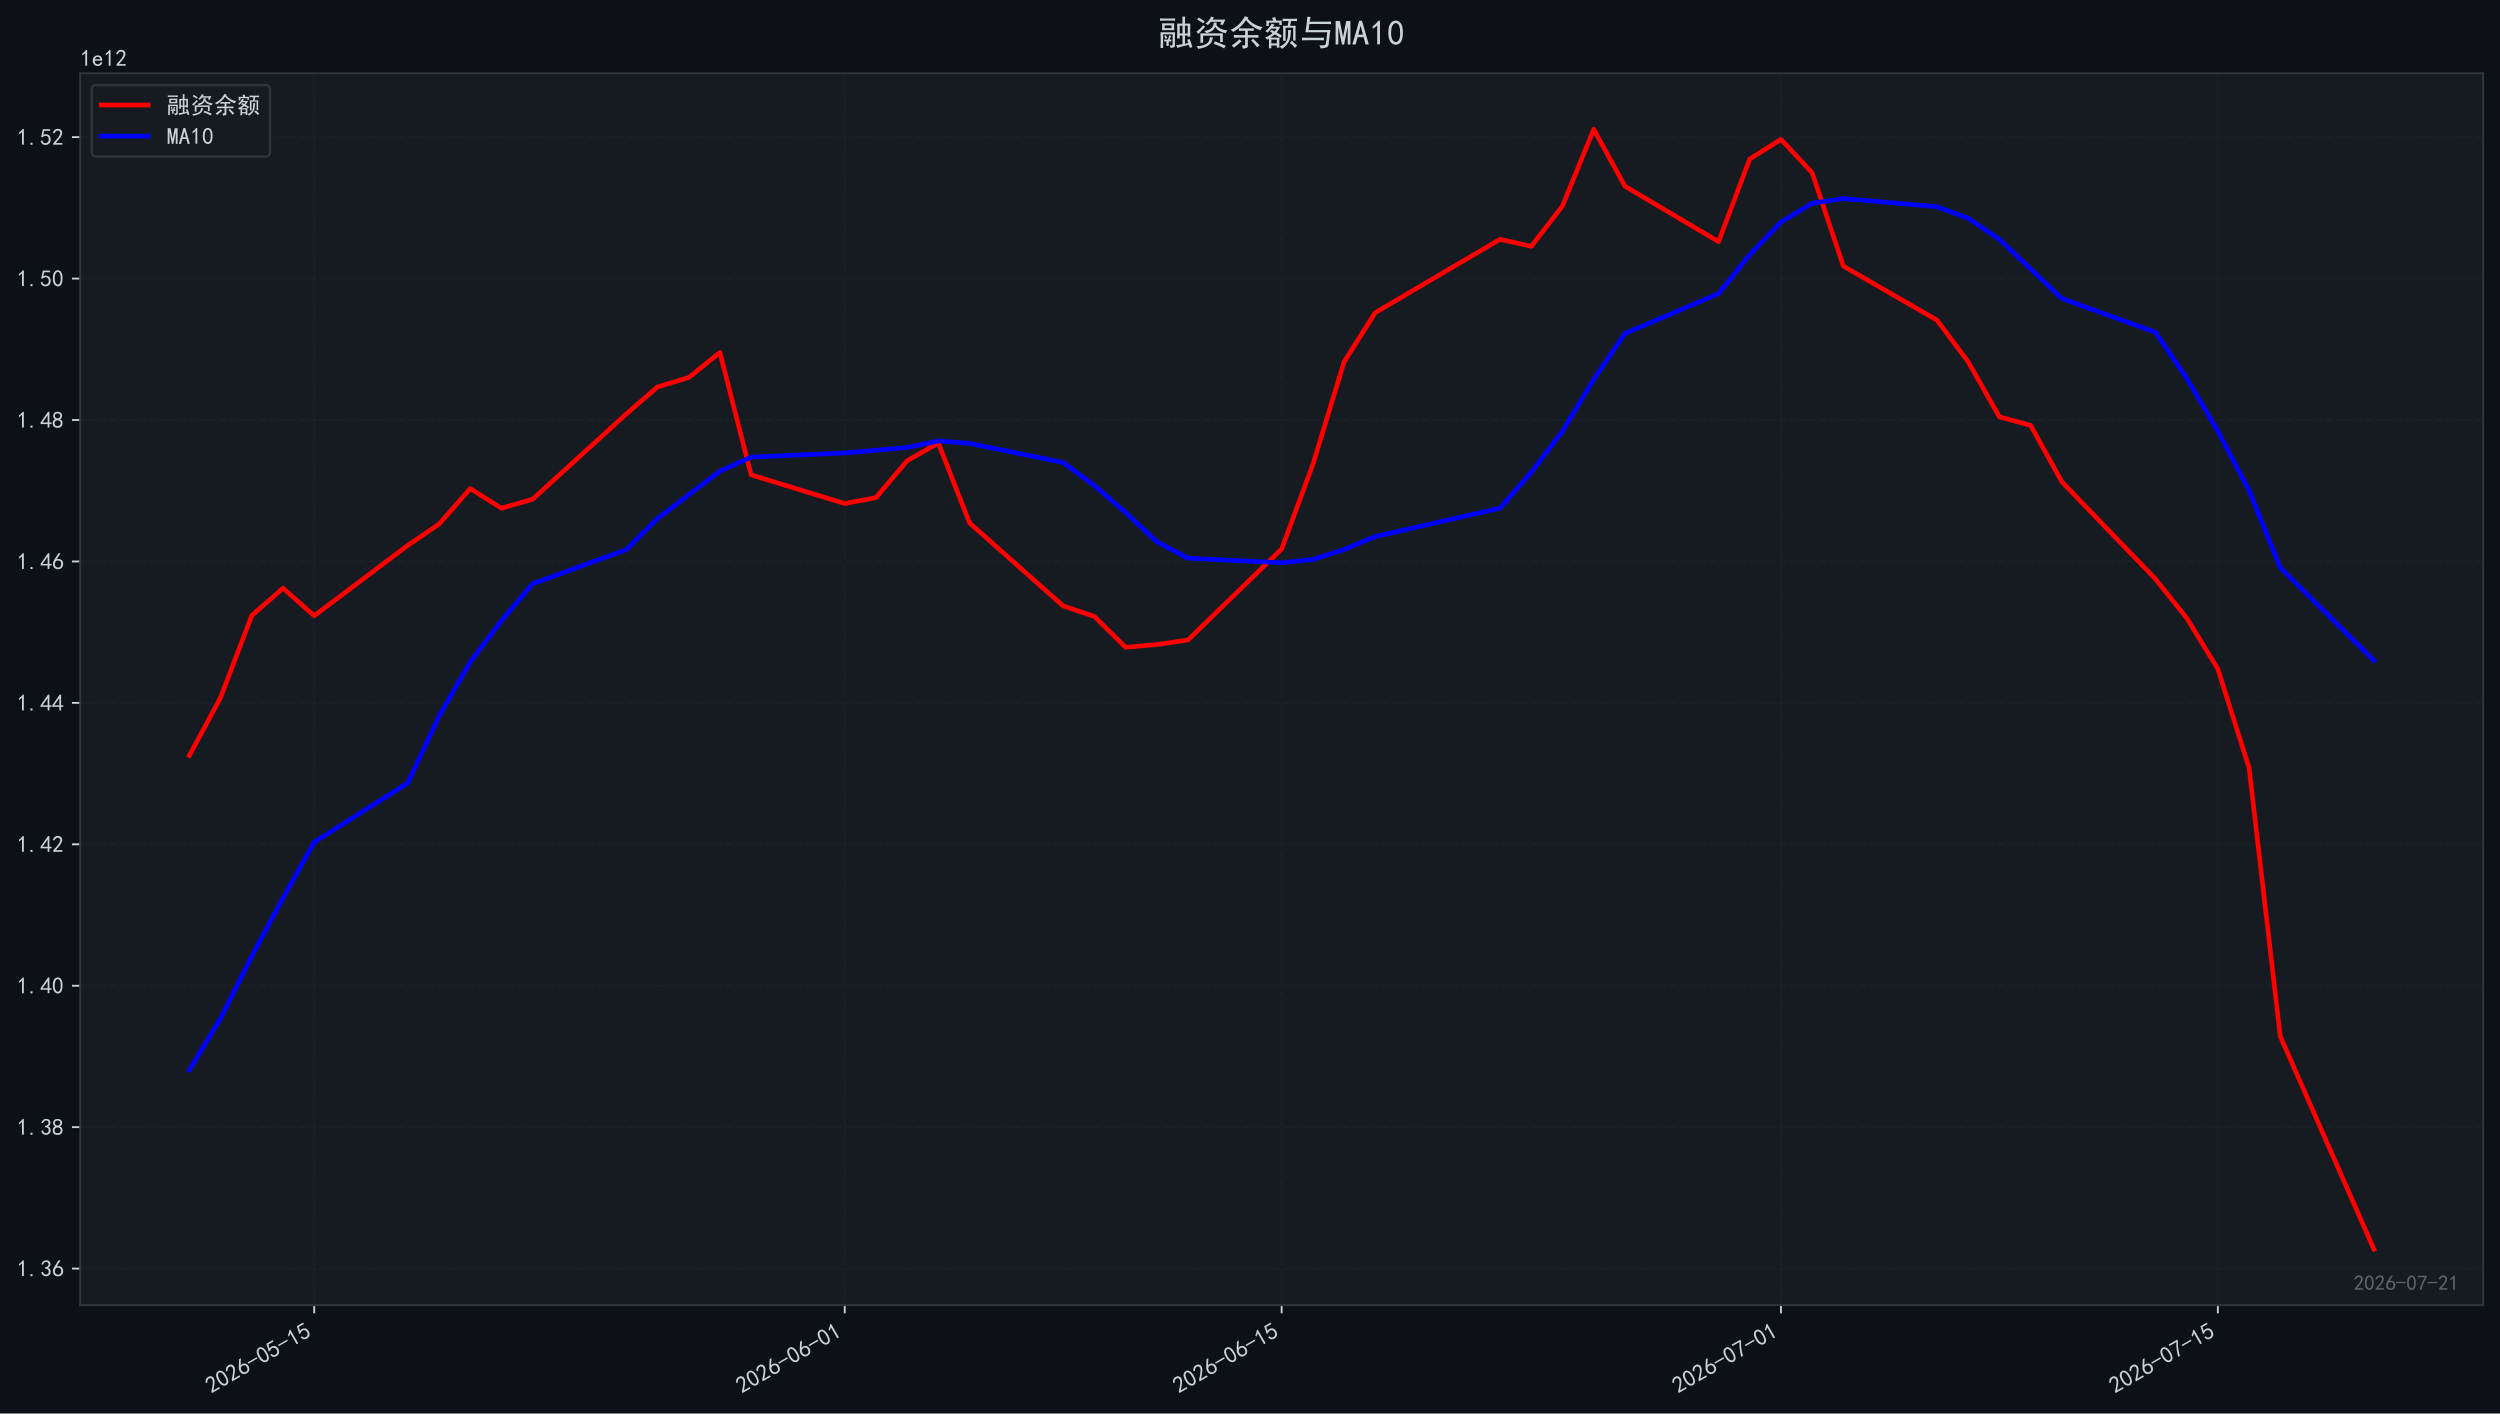
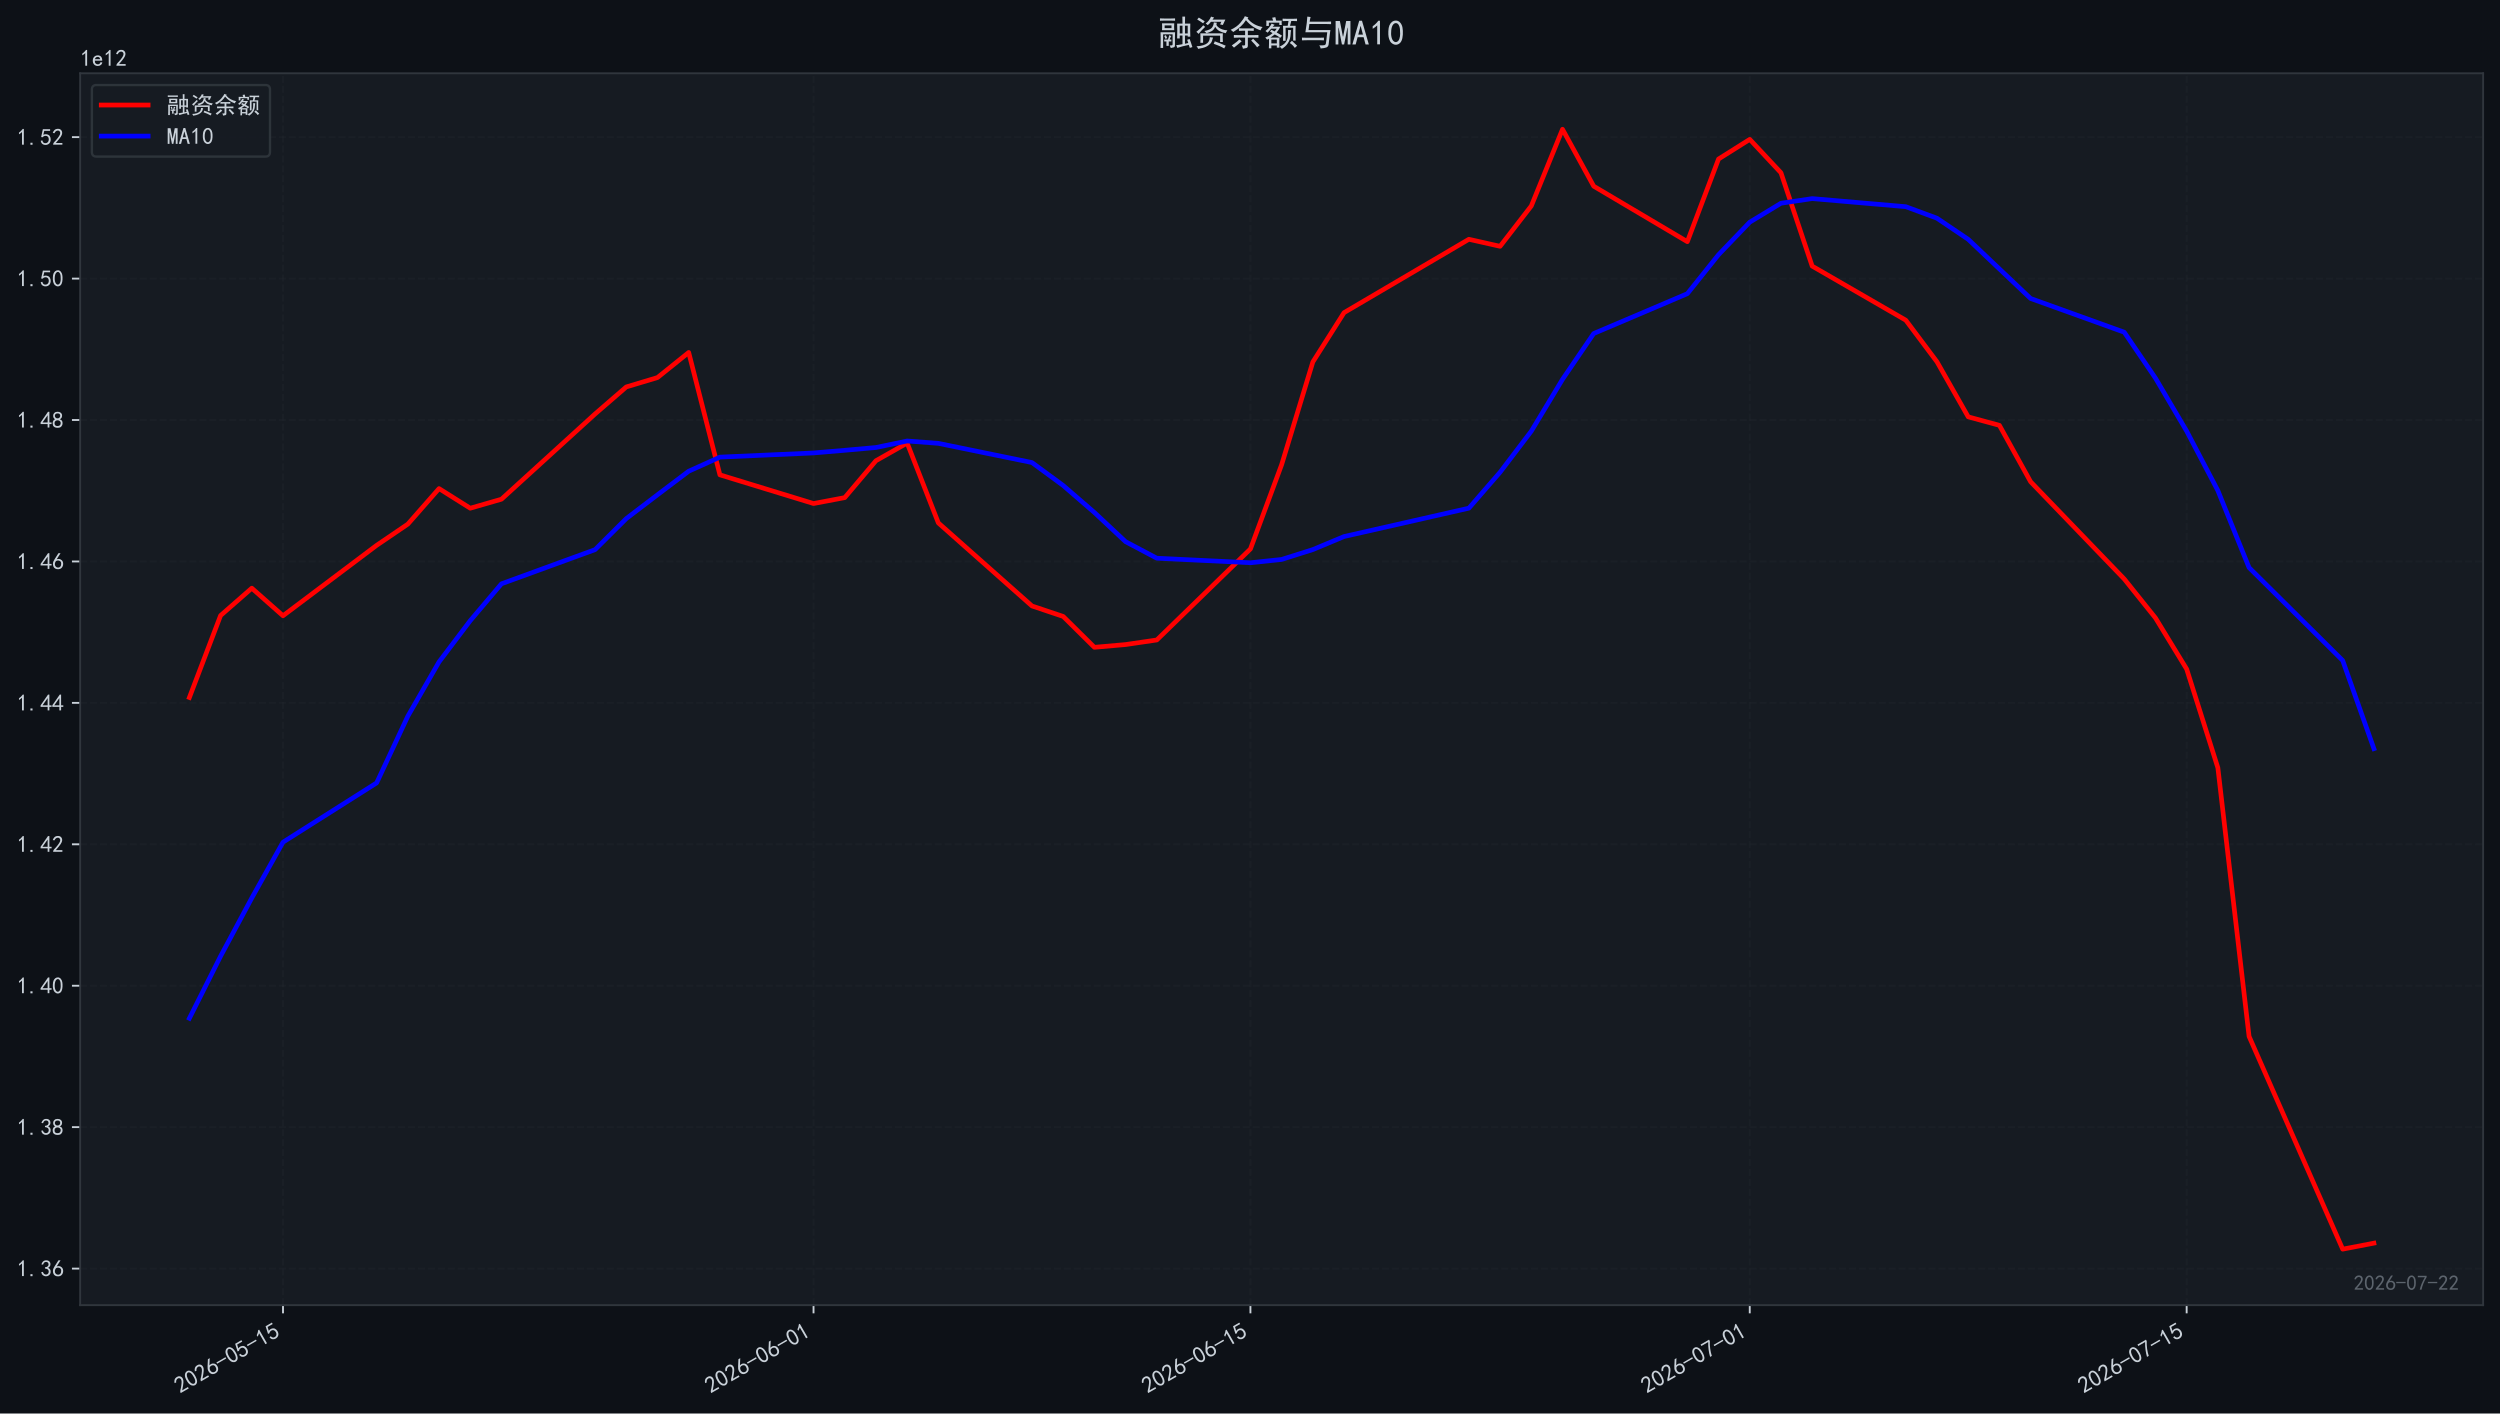
<svg xmlns="http://www.w3.org/2000/svg" xmlns:xlink="http://www.w3.org/1999/xlink" width="1066.68pt" height="603.107pt" viewBox="0 0 1066.68 603.107" version="1.1">
  <defs>
    <style type="text/css">*{stroke-linejoin: round; stroke-linecap: butt}</style>
  </defs>
  <g id="figure_1">
    <g id="patch_1">
      <path d="M 0 603.107  L 1066.68 603.107  L 1066.68 0  L 0 0  z " style="fill: #0d1117" />
    </g>
    <g id="axes_1">
      <g id="patch_2">
        <path d="M 34.2 556.87  L 1059.48 556.87  L 1059.48 31.27  L 34.2 31.27  z " style="fill: #161b22" />
      </g>
      <g id="matplotlib.axis_1">
        <g id="xtick_1">
          <g id="line2d_1">
-             <path d="M 134.065 556.87  L 134.065 31.27  " clip-path="url(#p15b05506d6)" style="fill: none; stroke-dasharray: 2.96,1.28; stroke-dashoffset: 0; stroke: #21262d; stroke-opacity: 0.4; stroke-width: 0.8" />
+             <path d="M 120.75 556.87  L 120.75 31.27  " clip-path="url(#p7a0938246a)" style="fill: none; stroke-dasharray: 2.96,1.28; stroke-dashoffset: 0; stroke: #21262d; stroke-opacity: 0.4; stroke-width: 0.8" />
          </g>
          <g id="line2d_2">
            <defs>
-               <path id="m18581ad26e" d="M 0 0  L 0 3.5  " style="stroke: #c9d1d9; stroke-width: 0.8" />
+               <path id="m854ec0d320" d="M 0 0  L 0 3.5  " style="stroke: #c9d1d9; stroke-width: 0.8" />
            </defs>
            <g>
-               <use xlink:href="#m18581ad26e" x="134.065" y="556.87" style="fill: #c9d1d9; stroke: #c9d1d9; stroke-width: 0.8" />
+               <use xlink:href="#m854ec0d320" x="120.75" y="556.87" style="fill: #c9d1d9; stroke: #c9d1d9; stroke-width: 0.8" />
            </g>
          </g>
          <g id="text_1">
-             <g style="fill: #c9d1d9" transform="translate(90.13867 594.8242) rotate(-30) scale(0.1 -0.1)">
+             <g style="fill: #c9d1d9" transform="translate(76.82334 594.8242) rotate(-30) scale(0.1 -0.1)">
              <defs>
                <path id="SimHei-32" d="M 300 250  Q 325 625 650 925  Q 975 1225 1475 1862  Q 1975 2500 2125 2850  Q 2275 3200 2237 3450  Q 2200 3700 2000 3862  Q 1800 4025 1537 4000  Q 1275 3975 1037 3800  Q 800 3625 675 3275  L 200 3350  Q 400 3925 712 4187  Q 1025 4450 1450 4475  Q 1700 4500 1900 4462  Q 2100 4425 2312 4287  Q 2525 4150 2662 3875  Q 2800 3600 2762 3212  Q 2725 2825 2375 2287  Q 2025 1750 1025 600  L 2825 600  L 2825 150  L 300 150  L 300 250  z " transform="scale(0.015625)" />
                <path id="SimHei-30" d="M 225 2537  Q 250 3200 412 3587  Q 575 3975 875 4225  Q 1175 4475 1612 4475  Q 2050 4475 2375 4112  Q 2700 3750 2800 3200  Q 2900 2650 2862 1937  Q 2825 1225 2612 775  Q 2400 325 1975 150  Q 1550 -25 1125 187  Q 700 400 525 750  Q 350 1100 275 1487  Q 200 1875 225 2537  z M 750 2687  Q 675 2000 800 1462  Q 925 925 1212 700  Q 1500 475 1800 612  Q 2100 750 2237 1162  Q 2375 1575 2375 2062  Q 2375 2550 2337 2950  Q 2300 3350 2112 3675  Q 1925 4000 1612 4012  Q 1300 4025 1062 3700  Q 825 3375 750 2687  z " transform="scale(0.015625)" />
                <path id="SimHei-36" d="M 250 1612  Q 275 1975 387 2225  Q 500 2475 725 2850  L 1750 4450  L 2325 4450  L 1275 2800  Q 1950 2975 2350 2750  Q 2750 2525 2887 2237  Q 3025 1950 3037 1612  Q 3050 1275 2937 950  Q 2825 625 2537 362  Q 2250 100 1737 75  Q 1225 50 862 262  Q 500 475 362 862  Q 225 1250 250 1612  z M 1025 787  Q 1250 550 1625 525  Q 2000 500 2250 775  Q 2500 1050 2500 1575  Q 2500 2100 2187 2300  Q 1875 2500 1487 2450  Q 1100 2400 925 2075  Q 750 1750 775 1387  Q 800 1025 1025 787  z " transform="scale(0.015625)" />
                <path id="SimHei-2d" d="M 2975 2125  L 125 2125  L 125 2525  L 2975 2525  L 2975 2125  z " transform="scale(0.015625)" />
                <path id="SimHei-35" d="M 550 1325  Q 725 650 1150 575  Q 1575 500 1837 662  Q 2100 825 2212 1087  Q 2325 1350 2312 1675  Q 2300 2000 2137 2225  Q 1975 2450 1725 2525  Q 1475 2600 1162 2525  Q 850 2450 650 2175  L 225 2225  Q 275 2375 700 4375  L 2675 4375  L 2675 3925  L 1075 3925  Q 950 3250 825 2850  Q 1200 3025 1525 3012  Q 1850 3000 2150 2862  Q 2450 2725 2587 2487  Q 2725 2250 2787 2012  Q 2850 1775 2837 1500  Q 2825 1225 2725 937  Q 2625 650 2425 462  Q 2225 275 1937 162  Q 1650 50 1275 75  Q 900 100 562 350  Q 225 600 100 1200  L 550 1325  z " transform="scale(0.015625)" />
                <path id="SimHei-31" d="M 1400 3600  Q 1075 3275 575 2975  L 575 3450  Q 1200 3875 1600 4450  L 1900 4450  L 1900 150  L 1400 150  L 1400 3600  z " transform="scale(0.015625)" />
              </defs>
              <use xlink:href="#SimHei-32" />
              <use xlink:href="#SimHei-30" transform="translate(50 0)" />
              <use xlink:href="#SimHei-32" transform="translate(100 0)" />
              <use xlink:href="#SimHei-36" transform="translate(150 0)" />
              <use xlink:href="#SimHei-2d" transform="translate(200 0)" />
              <use xlink:href="#SimHei-30" transform="translate(250 0)" />
              <use xlink:href="#SimHei-35" transform="translate(300 0)" />
              <use xlink:href="#SimHei-2d" transform="translate(350 0)" />
              <use xlink:href="#SimHei-31" transform="translate(400 0)" />
              <use xlink:href="#SimHei-35" transform="translate(450 0)" />
            </g>
          </g>
        </g>
        <g id="xtick_2">
          <g id="line2d_3">
-             <path d="M 360.425 556.87  L 360.425 31.27  " clip-path="url(#p15b05506d6)" style="fill: none; stroke-dasharray: 2.96,1.28; stroke-dashoffset: 0; stroke: #21262d; stroke-opacity: 0.4; stroke-width: 0.8" />
+             <path d="M 347.11 556.87  L 347.11 31.27  " clip-path="url(#p7a0938246a)" style="fill: none; stroke-dasharray: 2.96,1.28; stroke-dashoffset: 0; stroke: #21262d; stroke-opacity: 0.4; stroke-width: 0.8" />
          </g>
          <g id="line2d_4">
            <g>
-               <use xlink:href="#m18581ad26e" x="360.425" y="556.87" style="fill: #c9d1d9; stroke: #c9d1d9; stroke-width: 0.8" />
+               <use xlink:href="#m854ec0d320" x="347.11" y="556.87" style="fill: #c9d1d9; stroke: #c9d1d9; stroke-width: 0.8" />
            </g>
          </g>
          <g id="text_2">
-             <g style="fill: #c9d1d9" transform="translate(316.4992 594.8242) rotate(-30) scale(0.1 -0.1)">
+             <g style="fill: #c9d1d9" transform="translate(303.1839 594.8242) rotate(-30) scale(0.1 -0.1)">
              <use xlink:href="#SimHei-32" />
              <use xlink:href="#SimHei-30" transform="translate(50 0)" />
              <use xlink:href="#SimHei-32" transform="translate(100 0)" />
              <use xlink:href="#SimHei-36" transform="translate(150 0)" />
              <use xlink:href="#SimHei-2d" transform="translate(200 0)" />
              <use xlink:href="#SimHei-30" transform="translate(250 0)" />
              <use xlink:href="#SimHei-36" transform="translate(300 0)" />
              <use xlink:href="#SimHei-2d" transform="translate(350 0)" />
              <use xlink:href="#SimHei-30" transform="translate(400 0)" />
              <use xlink:href="#SimHei-31" transform="translate(450 0)" />
            </g>
          </g>
        </g>
        <g id="xtick_3">
          <g id="line2d_5">
-             <path d="M 546.84 556.87  L 546.84 31.27  " clip-path="url(#p15b05506d6)" style="fill: none; stroke-dasharray: 2.96,1.28; stroke-dashoffset: 0; stroke: #21262d; stroke-opacity: 0.4; stroke-width: 0.8" />
+             <path d="M 533.525 556.87  L 533.525 31.27  " clip-path="url(#p7a0938246a)" style="fill: none; stroke-dasharray: 2.96,1.28; stroke-dashoffset: 0; stroke: #21262d; stroke-opacity: 0.4; stroke-width: 0.8" />
          </g>
          <g id="line2d_6">
            <g>
-               <use xlink:href="#m18581ad26e" x="546.84" y="556.87" style="fill: #c9d1d9; stroke: #c9d1d9; stroke-width: 0.8" />
+               <use xlink:href="#m854ec0d320" x="533.525" y="556.87" style="fill: #c9d1d9; stroke: #c9d1d9; stroke-width: 0.8" />
            </g>
          </g>
          <g id="text_3">
-             <g style="fill: #c9d1d9" transform="translate(502.9137 594.8242) rotate(-30) scale(0.1 -0.1)">
+             <g style="fill: #c9d1d9" transform="translate(489.5984 594.8242) rotate(-30) scale(0.1 -0.1)">
              <use xlink:href="#SimHei-32" />
              <use xlink:href="#SimHei-30" transform="translate(50 0)" />
              <use xlink:href="#SimHei-32" transform="translate(100 0)" />
              <use xlink:href="#SimHei-36" transform="translate(150 0)" />
              <use xlink:href="#SimHei-2d" transform="translate(200 0)" />
              <use xlink:href="#SimHei-30" transform="translate(250 0)" />
              <use xlink:href="#SimHei-36" transform="translate(300 0)" />
              <use xlink:href="#SimHei-2d" transform="translate(350 0)" />
              <use xlink:href="#SimHei-31" transform="translate(400 0)" />
              <use xlink:href="#SimHei-35" transform="translate(450 0)" />
            </g>
          </g>
        </g>
        <g id="xtick_4">
          <g id="line2d_7">
-             <path d="M 759.885 556.87  L 759.885 31.27  " clip-path="url(#p15b05506d6)" style="fill: none; stroke-dasharray: 2.96,1.28; stroke-dashoffset: 0; stroke: #21262d; stroke-opacity: 0.4; stroke-width: 0.8" />
+             <path d="M 746.57 556.87  L 746.57 31.27  " clip-path="url(#p7a0938246a)" style="fill: none; stroke-dasharray: 2.96,1.28; stroke-dashoffset: 0; stroke: #21262d; stroke-opacity: 0.4; stroke-width: 0.8" />
          </g>
          <g id="line2d_8">
            <g>
-               <use xlink:href="#m18581ad26e" x="759.885" y="556.87" style="fill: #c9d1d9; stroke: #c9d1d9; stroke-width: 0.8" />
+               <use xlink:href="#m854ec0d320" x="746.57" y="556.87" style="fill: #c9d1d9; stroke: #c9d1d9; stroke-width: 0.8" />
            </g>
          </g>
          <g id="text_4">
-             <g style="fill: #c9d1d9" transform="translate(715.9589 594.8242) rotate(-30) scale(0.1 -0.1)">
+             <g style="fill: #c9d1d9" transform="translate(702.6436 594.8242) rotate(-30) scale(0.1 -0.1)">
              <defs>
                <path id="SimHei-37" d="M 850 150  Q 1300 2050 2425 3925  L 275 3925  L 275 4375  L 2950 4375  L 2950 3950  Q 1775 2050 1400 150  L 850 150  z " transform="scale(0.015625)" />
              </defs>
              <use xlink:href="#SimHei-32" />
              <use xlink:href="#SimHei-30" transform="translate(50 0)" />
              <use xlink:href="#SimHei-32" transform="translate(100 0)" />
              <use xlink:href="#SimHei-36" transform="translate(150 0)" />
              <use xlink:href="#SimHei-2d" transform="translate(200 0)" />
              <use xlink:href="#SimHei-30" transform="translate(250 0)" />
              <use xlink:href="#SimHei-37" transform="translate(300 0)" />
              <use xlink:href="#SimHei-2d" transform="translate(350 0)" />
              <use xlink:href="#SimHei-30" transform="translate(400 0)" />
              <use xlink:href="#SimHei-31" transform="translate(450 0)" />
            </g>
          </g>
        </g>
        <g id="xtick_5">
          <g id="line2d_9">
-             <path d="M 946.3 556.87  L 946.3 31.27  " clip-path="url(#p15b05506d6)" style="fill: none; stroke-dasharray: 2.96,1.28; stroke-dashoffset: 0; stroke: #21262d; stroke-opacity: 0.4; stroke-width: 0.8" />
+             <path d="M 932.984 556.87  L 932.984 31.27  " clip-path="url(#p7a0938246a)" style="fill: none; stroke-dasharray: 2.96,1.28; stroke-dashoffset: 0; stroke: #21262d; stroke-opacity: 0.4; stroke-width: 0.8" />
          </g>
          <g id="line2d_10">
            <g>
-               <use xlink:href="#m18581ad26e" x="946.3" y="556.87" style="fill: #c9d1d9; stroke: #c9d1d9; stroke-width: 0.8" />
+               <use xlink:href="#m854ec0d320" x="932.984" y="556.87" style="fill: #c9d1d9; stroke: #c9d1d9; stroke-width: 0.8" />
            </g>
          </g>
          <g id="text_5">
-             <g style="fill: #c9d1d9" transform="translate(902.3735 594.8242) rotate(-30) scale(0.1 -0.1)">
+             <g style="fill: #c9d1d9" transform="translate(889.0581 594.8242) rotate(-30) scale(0.1 -0.1)">
              <use xlink:href="#SimHei-32" />
              <use xlink:href="#SimHei-30" transform="translate(50 0)" />
              <use xlink:href="#SimHei-32" transform="translate(100 0)" />
              <use xlink:href="#SimHei-36" transform="translate(150 0)" />
              <use xlink:href="#SimHei-2d" transform="translate(200 0)" />
              <use xlink:href="#SimHei-30" transform="translate(250 0)" />
              <use xlink:href="#SimHei-37" transform="translate(300 0)" />
              <use xlink:href="#SimHei-2d" transform="translate(350 0)" />
              <use xlink:href="#SimHei-31" transform="translate(400 0)" />
              <use xlink:href="#SimHei-35" transform="translate(450 0)" />
            </g>
          </g>
        </g>
      </g>
      <g id="matplotlib.axis_2">
        <g id="ytick_1">
          <g id="line2d_11">
-             <path d="M 34.2 541.267  L 1059.48 541.267  " clip-path="url(#p15b05506d6)" style="fill: none; stroke-dasharray: 2.96,1.28; stroke-dashoffset: 0; stroke: #21262d; stroke-opacity: 0.4; stroke-width: 0.8" />
+             <path d="M 34.2 541.267  L 1059.48 541.267  " clip-path="url(#p7a0938246a)" style="fill: none; stroke-dasharray: 2.96,1.28; stroke-dashoffset: 0; stroke: #21262d; stroke-opacity: 0.4; stroke-width: 0.8" />
          </g>
          <g id="line2d_12">
            <defs>
-               <path id="m188ef34435" d="M 0 0  L -3.5 0  " style="stroke: #c9d1d9; stroke-width: 0.8" />
+               <path id="me11d98fd3d" d="M 0 0  L -3.5 0  " style="stroke: #c9d1d9; stroke-width: 0.8" />
            </defs>
            <g>
-               <use xlink:href="#m188ef34435" x="34.2" y="541.267" style="fill: #c9d1d9; stroke: #c9d1d9; stroke-width: 0.8" />
+               <use xlink:href="#me11d98fd3d" x="34.2" y="541.267" style="fill: #c9d1d9; stroke: #c9d1d9; stroke-width: 0.8" />
            </g>
          </g>
          <g id="text_6">
            <g style="fill: #c9d1d9" transform="translate(7.2 544.7046) scale(0.1 -0.1)">
              <defs>
                <path id="SimHei-2e" d="M 1075 125  L 500 125  L 500 675  L 1075 675  L 1075 125  z " transform="scale(0.015625)" />
                <path id="SimHei-33" d="M 250 1225  L 700 1300  Q 800 975 1025 762  Q 1250 550 1587 562  Q 1925 575 2125 837  Q 2325 1100 2300 1437  Q 2275 1775 2037 1962  Q 1800 2150 1275 2225  L 1275 2550  Q 1800 2600 2037 2825  Q 2275 3050 2250 3412  Q 2225 3775 1925 3937  Q 1625 4100 1287 3975  Q 950 3850 750 3275  L 300 3350  Q 450 3800 712 4100  Q 975 4400 1425 4450  Q 1875 4500 2212 4337  Q 2550 4175 2687 3837  Q 2825 3500 2725 3100  Q 2625 2700 2150 2400  Q 2500 2250 2687 1950  Q 2875 1650 2812 1162  Q 2750 675 2375 375  Q 2000 75 1525 87  Q 1050 100 700 387  Q 350 675 250 1225  z " transform="scale(0.015625)" />
              </defs>
              <use xlink:href="#SimHei-31" />
              <use xlink:href="#SimHei-2e" transform="translate(50 0)" />
              <use xlink:href="#SimHei-33" transform="translate(100 0)" />
              <use xlink:href="#SimHei-36" transform="translate(150 0)" />
            </g>
          </g>
        </g>
        <g id="ytick_2">
          <g id="line2d_13">
-             <path d="M 34.2 480.924  L 1059.48 480.924  " clip-path="url(#p15b05506d6)" style="fill: none; stroke-dasharray: 2.96,1.28; stroke-dashoffset: 0; stroke: #21262d; stroke-opacity: 0.4; stroke-width: 0.8" />
+             <path d="M 34.2 480.924  L 1059.48 480.924  " clip-path="url(#p7a0938246a)" style="fill: none; stroke-dasharray: 2.96,1.28; stroke-dashoffset: 0; stroke: #21262d; stroke-opacity: 0.4; stroke-width: 0.8" />
          </g>
          <g id="line2d_14">
            <g>
-               <use xlink:href="#m188ef34435" x="34.2" y="480.924" style="fill: #c9d1d9; stroke: #c9d1d9; stroke-width: 0.8" />
+               <use xlink:href="#me11d98fd3d" x="34.2" y="480.924" style="fill: #c9d1d9; stroke: #c9d1d9; stroke-width: 0.8" />
            </g>
          </g>
          <g id="text_7">
            <g style="fill: #c9d1d9" transform="translate(7.2 484.3615) scale(0.1 -0.1)">
              <defs>
                <path id="SimHei-38" d="M 175 1375  Q 175 1675 325 1962  Q 475 2250 825 2425  Q 525 2600 425 2812  Q 325 3025 312 3300  Q 300 3575 387 3775  Q 475 3975 650 4150  Q 825 4325 1037 4387  Q 1250 4450 1500 4450  Q 1750 4450 1950 4400  Q 2150 4350 2375 4187  Q 2600 4025 2700 3725  Q 2800 3425 2687 3025  Q 2575 2625 2100 2400  Q 2525 2275 2700 2012  Q 2875 1750 2875 1375  Q 2875 1000 2762 775  Q 2650 550 2512 400  Q 2375 250 2137 162  Q 1900 75 1537 75  Q 1175 75 912 162  Q 650 250 475 425  Q 300 600 237 837  Q 175 1075 175 1375  z M 687 1400  Q 675 1100 787 875  Q 900 650 1200 587  Q 1500 525 1825 600  Q 2150 675 2275 950  Q 2400 1225 2362 1500  Q 2325 1775 2050 1962  Q 1775 2150 1450 2125  Q 1125 2100 912 1900  Q 700 1700 687 1400  z M 775 3350  Q 775 3100 950 2875  Q 1125 2650 1500 2650  Q 1875 2650 2062 2875  Q 2250 3100 2237 3412  Q 2225 3725 2012 3875  Q 1800 4025 1437 4000  Q 1075 3975 925 3787  Q 775 3600 775 3350  z " transform="scale(0.015625)" />
              </defs>
              <use xlink:href="#SimHei-31" />
              <use xlink:href="#SimHei-2e" transform="translate(50 0)" />
              <use xlink:href="#SimHei-33" transform="translate(100 0)" />
              <use xlink:href="#SimHei-38" transform="translate(150 0)" />
            </g>
          </g>
        </g>
        <g id="ytick_3">
          <g id="line2d_15">
-             <path d="M 34.2 420.581  L 1059.48 420.581  " clip-path="url(#p15b05506d6)" style="fill: none; stroke-dasharray: 2.96,1.28; stroke-dashoffset: 0; stroke: #21262d; stroke-opacity: 0.4; stroke-width: 0.8" />
+             <path d="M 34.2 420.581  L 1059.48 420.581  " clip-path="url(#p7a0938246a)" style="fill: none; stroke-dasharray: 2.96,1.28; stroke-dashoffset: 0; stroke: #21262d; stroke-opacity: 0.4; stroke-width: 0.8" />
          </g>
          <g id="line2d_16">
            <g>
-               <use xlink:href="#m188ef34435" x="34.2" y="420.581" style="fill: #c9d1d9; stroke: #c9d1d9; stroke-width: 0.8" />
+               <use xlink:href="#me11d98fd3d" x="34.2" y="420.581" style="fill: #c9d1d9; stroke: #c9d1d9; stroke-width: 0.8" />
            </g>
          </g>
          <g id="text_8">
            <g style="fill: #c9d1d9" transform="translate(7.2 424.0185) scale(0.1 -0.1)">
              <defs>
                <path id="SimHei-34" d="M 2000 1100  L 75 1100  L 75 1525  L 2100 4450  L 2475 4450  L 2475 1525  L 3075 1525  L 3075 1100  L 2475 1100  L 2475 150  L 2000 150  L 2000 1100  z M 2000 1525  L 2000 3500  L 600 1525  L 2000 1525  z " transform="scale(0.015625)" />
              </defs>
              <use xlink:href="#SimHei-31" />
              <use xlink:href="#SimHei-2e" transform="translate(50 0)" />
              <use xlink:href="#SimHei-34" transform="translate(100 0)" />
              <use xlink:href="#SimHei-30" transform="translate(150 0)" />
            </g>
          </g>
        </g>
        <g id="ytick_4">
          <g id="line2d_17">
-             <path d="M 34.2 360.238  L 1059.48 360.238  " clip-path="url(#p15b05506d6)" style="fill: none; stroke-dasharray: 2.96,1.28; stroke-dashoffset: 0; stroke: #21262d; stroke-opacity: 0.4; stroke-width: 0.8" />
+             <path d="M 34.2 360.238  L 1059.48 360.238  " clip-path="url(#p7a0938246a)" style="fill: none; stroke-dasharray: 2.96,1.28; stroke-dashoffset: 0; stroke: #21262d; stroke-opacity: 0.4; stroke-width: 0.8" />
          </g>
          <g id="line2d_18">
            <g>
-               <use xlink:href="#m188ef34435" x="34.2" y="360.238" style="fill: #c9d1d9; stroke: #c9d1d9; stroke-width: 0.8" />
+               <use xlink:href="#me11d98fd3d" x="34.2" y="360.238" style="fill: #c9d1d9; stroke: #c9d1d9; stroke-width: 0.8" />
            </g>
          </g>
          <g id="text_9">
            <g style="fill: #c9d1d9" transform="translate(7.2 363.6754) scale(0.1 -0.1)">
              <use xlink:href="#SimHei-31" />
              <use xlink:href="#SimHei-2e" transform="translate(50 0)" />
              <use xlink:href="#SimHei-34" transform="translate(100 0)" />
              <use xlink:href="#SimHei-32" transform="translate(150 0)" />
            </g>
          </g>
        </g>
        <g id="ytick_5">
          <g id="line2d_19">
-             <path d="M 34.2 299.895  L 1059.48 299.895  " clip-path="url(#p15b05506d6)" style="fill: none; stroke-dasharray: 2.96,1.28; stroke-dashoffset: 0; stroke: #21262d; stroke-opacity: 0.4; stroke-width: 0.8" />
+             <path d="M 34.2 299.895  L 1059.48 299.895  " clip-path="url(#p7a0938246a)" style="fill: none; stroke-dasharray: 2.96,1.28; stroke-dashoffset: 0; stroke: #21262d; stroke-opacity: 0.4; stroke-width: 0.8" />
          </g>
          <g id="line2d_20">
            <g>
-               <use xlink:href="#m188ef34435" x="34.2" y="299.895" style="fill: #c9d1d9; stroke: #c9d1d9; stroke-width: 0.8" />
+               <use xlink:href="#me11d98fd3d" x="34.2" y="299.895" style="fill: #c9d1d9; stroke: #c9d1d9; stroke-width: 0.8" />
            </g>
          </g>
          <g id="text_10">
            <g style="fill: #c9d1d9" transform="translate(7.2 303.3323) scale(0.1 -0.1)">
              <use xlink:href="#SimHei-31" />
              <use xlink:href="#SimHei-2e" transform="translate(50 0)" />
              <use xlink:href="#SimHei-34" transform="translate(100 0)" />
              <use xlink:href="#SimHei-34" transform="translate(150 0)" />
            </g>
          </g>
        </g>
        <g id="ytick_6">
          <g id="line2d_21">
-             <path d="M 34.2 239.552  L 1059.48 239.552  " clip-path="url(#p15b05506d6)" style="fill: none; stroke-dasharray: 2.96,1.28; stroke-dashoffset: 0; stroke: #21262d; stroke-opacity: 0.4; stroke-width: 0.8" />
+             <path d="M 34.2 239.552  L 1059.48 239.552  " clip-path="url(#p7a0938246a)" style="fill: none; stroke-dasharray: 2.96,1.28; stroke-dashoffset: 0; stroke: #21262d; stroke-opacity: 0.4; stroke-width: 0.8" />
          </g>
          <g id="line2d_22">
            <g>
-               <use xlink:href="#m188ef34435" x="34.2" y="239.552" style="fill: #c9d1d9; stroke: #c9d1d9; stroke-width: 0.8" />
+               <use xlink:href="#me11d98fd3d" x="34.2" y="239.552" style="fill: #c9d1d9; stroke: #c9d1d9; stroke-width: 0.8" />
            </g>
          </g>
          <g id="text_11">
            <g style="fill: #c9d1d9" transform="translate(7.2 242.9893) scale(0.1 -0.1)">
              <use xlink:href="#SimHei-31" />
              <use xlink:href="#SimHei-2e" transform="translate(50 0)" />
              <use xlink:href="#SimHei-34" transform="translate(100 0)" />
              <use xlink:href="#SimHei-36" transform="translate(150 0)" />
            </g>
          </g>
        </g>
        <g id="ytick_7">
          <g id="line2d_23">
-             <path d="M 34.2 179.209  L 1059.48 179.209  " clip-path="url(#p15b05506d6)" style="fill: none; stroke-dasharray: 2.96,1.28; stroke-dashoffset: 0; stroke: #21262d; stroke-opacity: 0.4; stroke-width: 0.8" />
+             <path d="M 34.2 179.209  L 1059.48 179.209  " clip-path="url(#p7a0938246a)" style="fill: none; stroke-dasharray: 2.96,1.28; stroke-dashoffset: 0; stroke: #21262d; stroke-opacity: 0.4; stroke-width: 0.8" />
          </g>
          <g id="line2d_24">
            <g>
-               <use xlink:href="#m188ef34435" x="34.2" y="179.209" style="fill: #c9d1d9; stroke: #c9d1d9; stroke-width: 0.8" />
+               <use xlink:href="#me11d98fd3d" x="34.2" y="179.209" style="fill: #c9d1d9; stroke: #c9d1d9; stroke-width: 0.8" />
            </g>
          </g>
          <g id="text_12">
            <g style="fill: #c9d1d9" transform="translate(7.2 182.6462) scale(0.1 -0.1)">
              <use xlink:href="#SimHei-31" />
              <use xlink:href="#SimHei-2e" transform="translate(50 0)" />
              <use xlink:href="#SimHei-34" transform="translate(100 0)" />
              <use xlink:href="#SimHei-38" transform="translate(150 0)" />
            </g>
          </g>
        </g>
        <g id="ytick_8">
          <g id="line2d_25">
-             <path d="M 34.2 118.866  L 1059.48 118.866  " clip-path="url(#p15b05506d6)" style="fill: none; stroke-dasharray: 2.96,1.28; stroke-dashoffset: 0; stroke: #21262d; stroke-opacity: 0.4; stroke-width: 0.8" />
+             <path d="M 34.2 118.866  L 1059.48 118.866  " clip-path="url(#p7a0938246a)" style="fill: none; stroke-dasharray: 2.96,1.28; stroke-dashoffset: 0; stroke: #21262d; stroke-opacity: 0.4; stroke-width: 0.8" />
          </g>
          <g id="line2d_26">
            <g>
-               <use xlink:href="#m188ef34435" x="34.2" y="118.866" style="fill: #c9d1d9; stroke: #c9d1d9; stroke-width: 0.8" />
+               <use xlink:href="#me11d98fd3d" x="34.2" y="118.866" style="fill: #c9d1d9; stroke: #c9d1d9; stroke-width: 0.8" />
            </g>
          </g>
          <g id="text_13">
            <g style="fill: #c9d1d9" transform="translate(7.2 122.3031) scale(0.1 -0.1)">
              <use xlink:href="#SimHei-31" />
              <use xlink:href="#SimHei-2e" transform="translate(50 0)" />
              <use xlink:href="#SimHei-35" transform="translate(100 0)" />
              <use xlink:href="#SimHei-30" transform="translate(150 0)" />
            </g>
          </g>
        </g>
        <g id="ytick_9">
          <g id="line2d_27">
-             <path d="M 34.2 58.523  L 1059.48 58.523  " clip-path="url(#p15b05506d6)" style="fill: none; stroke-dasharray: 2.96,1.28; stroke-dashoffset: 0; stroke: #21262d; stroke-opacity: 0.4; stroke-width: 0.8" />
+             <path d="M 34.2 58.523  L 1059.48 58.523  " clip-path="url(#p7a0938246a)" style="fill: none; stroke-dasharray: 2.96,1.28; stroke-dashoffset: 0; stroke: #21262d; stroke-opacity: 0.4; stroke-width: 0.8" />
          </g>
          <g id="line2d_28">
            <g>
-               <use xlink:href="#m188ef34435" x="34.2" y="58.523" style="fill: #c9d1d9; stroke: #c9d1d9; stroke-width: 0.8" />
+               <use xlink:href="#me11d98fd3d" x="34.2" y="58.523" style="fill: #c9d1d9; stroke: #c9d1d9; stroke-width: 0.8" />
            </g>
          </g>
          <g id="text_14">
            <g style="fill: #c9d1d9" transform="translate(7.2 61.96008) scale(0.1 -0.1)">
              <use xlink:href="#SimHei-31" />
              <use xlink:href="#SimHei-2e" transform="translate(50 0)" />
              <use xlink:href="#SimHei-35" transform="translate(100 0)" />
              <use xlink:href="#SimHei-32" transform="translate(150 0)" />
            </g>
          </g>
        </g>
        <g id="text_15">
          <g style="fill: #c9d1d9" transform="translate(34.2 28.27031) scale(0.1 -0.1)">
            <defs>
              <path id="SimHei-65" d="M 2850 1075  Q 2800 625 2450 350  Q 2100 75 1625 75  Q 1025 75 637 462  Q 250 850 250 1525  Q 250 2200 637 2587  Q 1025 2975 1625 2975  Q 2150 2975 2487 2637  Q 2825 2300 2825 1525  L 800 1525  Q 800 975 1037 750  Q 1275 525 1625 525  Q 1900 525 2075 662  Q 2250 800 2300 1075  L 2850 1075  z M 2250 1925  Q 2200 2275 2025 2412  Q 1850 2550 1575 2550  Q 1325 2550 1125 2412  Q 925 2275 825 1925  L 2250 1925  z " transform="scale(0.015625)" />
            </defs>
            <use xlink:href="#SimHei-31" />
            <use xlink:href="#SimHei-65" transform="translate(50 0)" />
            <use xlink:href="#SimHei-31" transform="translate(100 0)" />
            <use xlink:href="#SimHei-32" transform="translate(150 0)" />
          </g>
        </g>
      </g>
      <g id="line2d_29">
-         <path d="M 80.804 322.37  L 94.119 297.611  L 107.434 262.621  L 120.75 250.959  L 134.065 262.726  L 174.011 232.681  L 187.326 223.625  L 200.642 208.468  L 213.957 216.84  L 227.272 212.997  L 267.218 176.623  L 280.534 165.094  L 293.849 161.088  L 307.164 150.387  L 320.479 202.602  L 360.425 214.844  L 373.741 212.323  L 387.056 196.575  L 400.371 189.035  L 413.687 223.119  L 453.633 258.549  L 466.948 263.018  L 480.263 276.187  L 493.579 275.013  L 506.894 273.055  L 546.84 234.22  L 560.155 198.251  L 573.471 154.432  L 586.786 133.391  L 640.047 102.095  L 653.363 105.091  L 666.678 87.867  L 679.993 55.161  L 693.309 79.449  L 733.255 103.112  L 746.57 67.85  L 759.885 59.464  L 773.201 73.717  L 786.516 113.543  L 826.462 136.616  L 839.777 154.384  L 853.092 177.854  L 866.408 181.482  L 879.723 205.544  L 919.669 247.043  L 932.984 263.646  L 946.3 285.464  L 959.615 327.588  L 972.93 442.206  L 1012.876 532.979  " clip-path="url(#p15b05506d6)" style="fill: none; stroke: #ff0000; stroke-width: 2; stroke-linecap: square" />
+         <path d="M 80.804 297.611  L 94.119 262.621  L 107.434 250.959  L 120.75 262.726  L 160.696 232.681  L 174.011 223.625  L 187.326 208.468  L 200.642 216.84  L 213.957 212.997  L 253.903 176.623  L 267.218 165.094  L 280.534 161.088  L 293.849 150.387  L 307.164 202.602  L 347.11 214.844  L 360.425 212.323  L 373.741 196.575  L 387.056 189.035  L 400.371 223.119  L 440.317 258.549  L 453.633 263.018  L 466.948 276.187  L 480.263 275.013  L 493.579 273.055  L 533.525 234.22  L 546.84 198.251  L 560.155 154.432  L 573.471 133.391  L 626.732 102.095  L 640.047 105.091  L 653.363 87.867  L 666.678 55.161  L 679.993 79.449  L 719.939 103.112  L 733.255 67.85  L 746.57 59.464  L 759.885 73.717  L 773.201 113.543  L 813.146 136.616  L 826.462 154.384  L 839.777 177.854  L 853.092 181.482  L 866.408 205.544  L 906.354 247.043  L 919.669 263.646  L 932.984 285.464  L 946.3 327.588  L 959.615 442.206  L 999.561 532.979  L 1012.876 530.413  " clip-path="url(#p7a0938246a)" style="fill: none; stroke: #ff0000; stroke-width: 2; stroke-linecap: square" />
      </g>
      <g id="line2d_30">
-         <path d="M 80.804 456.546  L 94.119 434.477  L 107.434 407.982  L 120.75 383.135  L 134.065 359.336  L 174.011 334.045  L 187.326 305.579  L 200.642 282.415  L 213.957 264.813  L 227.272 249.09  L 267.218 234.515  L 280.534 221.263  L 293.849 211.11  L 307.164 201.053  L 320.479 195.041  L 360.425 193.257  L 373.741 192.127  L 387.056 190.937  L 400.371 188.157  L 413.687 189.169  L 453.633 197.361  L 466.948 207.154  L 480.263 218.664  L 493.579 231.126  L 506.894 238.172  L 546.84 240.109  L 560.155 238.702  L 573.471 234.488  L 586.786 228.923  L 640.047 216.821  L 653.363 201.475  L 666.678 183.96  L 679.993 161.858  L 693.309 142.301  L 733.255 125.307  L 746.57 108.67  L 759.885 94.791  L 773.201 86.72  L 786.516 84.735  L 826.462 88.187  L 839.777 93.116  L 853.092 102.115  L 866.408 114.747  L 879.723 127.357  L 919.669 141.75  L 932.984 161.329  L 946.3 183.929  L 959.615 209.316  L 972.93 242.183  L 1012.876 281.819  " clip-path="url(#p15b05506d6)" style="fill: none; stroke: #0000ff; stroke-width: 2; stroke-linecap: square" />
+         <path d="M 80.804 434.477  L 94.119 407.982  L 107.434 383.135  L 120.75 359.336  L 160.696 334.045  L 174.011 305.579  L 187.326 282.415  L 200.642 264.813  L 213.957 249.09  L 253.903 234.515  L 267.218 221.263  L 280.534 211.11  L 293.849 201.053  L 307.164 195.041  L 347.11 193.257  L 360.425 192.127  L 373.741 190.937  L 387.056 188.157  L 400.371 189.169  L 440.317 197.361  L 453.633 207.154  L 466.948 218.664  L 480.263 231.126  L 493.579 238.172  L 533.525 240.109  L 546.84 238.702  L 560.155 234.488  L 573.471 228.923  L 626.732 216.821  L 640.047 201.475  L 653.363 183.96  L 666.678 161.858  L 679.993 142.301  L 719.939 125.307  L 733.255 108.67  L 746.57 94.791  L 759.885 86.72  L 773.201 84.735  L 813.146 88.187  L 826.462 93.116  L 839.777 102.115  L 853.092 114.747  L 866.408 127.357  L 906.354 141.75  L 919.669 161.329  L 932.984 183.929  L 946.3 209.316  L 959.615 242.183  L 999.561 281.819  L 1012.876 319.422  " clip-path="url(#p7a0938246a)" style="fill: none; stroke: #0000ff; stroke-width: 2; stroke-linecap: square" />
      </g>
      <g id="patch_3">
        <path d="M 34.2 556.87  L 34.2 31.27  " style="fill: none; stroke: #30363d; stroke-width: 0.8; stroke-linejoin: miter; stroke-linecap: square" />
      </g>
      <g id="patch_4">
        <path d="M 1059.48 556.87  L 1059.48 31.27  " style="fill: none; stroke: #30363d; stroke-width: 0.8; stroke-linejoin: miter; stroke-linecap: square" />
      </g>
      <g id="patch_5">
        <path d="M 34.2 556.87  L 1059.48 556.87  " style="fill: none; stroke: #30363d; stroke-width: 0.8; stroke-linejoin: miter; stroke-linecap: square" />
      </g>
      <g id="patch_6">
        <path d="M 34.2 31.27  L 1059.48 31.27  " style="fill: none; stroke: #30363d; stroke-width: 0.8; stroke-linejoin: miter; stroke-linecap: square" />
      </g>
      <g id="text_16">
        <g style="fill: #8b949e; opacity: 0.6" transform="translate(1004.227 550.4893) scale(0.09 -0.09)">
          <use xlink:href="#SimHei-32" />
          <use xlink:href="#SimHei-30" transform="translate(50 0)" />
          <use xlink:href="#SimHei-32" transform="translate(100 0)" />
          <use xlink:href="#SimHei-36" transform="translate(150 0)" />
          <use xlink:href="#SimHei-2d" transform="translate(200 0)" />
          <use xlink:href="#SimHei-30" transform="translate(250 0)" />
          <use xlink:href="#SimHei-37" transform="translate(300 0)" />
          <use xlink:href="#SimHei-2d" transform="translate(350 0)" />
          <use xlink:href="#SimHei-32" transform="translate(400 0)" />
-           <use xlink:href="#SimHei-31" transform="translate(450 0)" />
+           <use xlink:href="#SimHei-32" transform="translate(450 0)" />
        </g>
      </g>
      <g id="text_17">
        <g style="fill: #c9d1d9" transform="translate(494.34 19.27031) scale(0.15 -0.15)">
          <defs>
            <path id="SimHei-878d" d="M 5200 975  Q 5400 1025 5650 1125  Q 5775 775 5887 475  Q 6000 175 6150 -350  Q 5925 -425 5675 -500  Q 5575 -175 5500 50  Q 4825 -100 4362 -212  Q 3900 -325 3400 -500  Q 3325 -225 3200 0  Q 3575 25 4350 175  L 4350 1750  L 3850 1750  L 3850 1225  L 3375 1225  Q 3400 1975 3400 2675  Q 3400 3400 3375 3925  L 4350 3925  Q 4350 4925 4325 5200  L 4825 5200  Q 4800 4875 4800 3925  L 5775 3925  Q 5750 3325 5750 2700  Q 5750 2100 5775 1550  L 5300 1550  L 5300 1750  L 4800 1750  L 4800 250  Q 5075 325 5400 400  Q 5325 650 5200 975  z M 2025 -50  Q 2425 -50 2475 -12  Q 2525 25 2550 150  L 2550 1975  L 825 1975  L 825 -500  L 350 -500  Q 375 100 375 475  L 375 1400  Q 375 1850 350 2350  L 3000 2350  Q 2975 1950 2975 1450  L 2975 -25  Q 2975 -325 2787 -387  Q 2600 -450 2225 -525  Q 2125 -225 2025 -50  z M 625 2725  Q 650 3050 650 3350  Q 650 3675 625 3975  L 2850 3975  Q 2825 3675 2825 3350  Q 2825 3050 2850 2725  L 625 2725  z M 3000 4450  Q 2650 4475 2175 4475  L 1200 4475  Q 625 4475 250 4450  L 250 4875  Q 550 4850 1125 4850  L 2175 4850  Q 2700 4850 3000 4875  L 3000 4450  z M 2325 1675  Q 2175 1475 2000 1025  L 2325 1025  L 2325 675  L 1850 675  L 1850 -125  L 1425 -125  L 1425 675  L 1025 675  L 1025 1025  L 1700 1025  Q 1875 1500 1925 1825  Q 2100 1700 2325 1675  z M 5300 2125  L 5300 3550  L 4800 3550  L 4800 2125  L 5300 2125  z M 4350 2125  L 4350 3550  L 3850 3550  L 3850 2125  L 4350 2125  z M 2350 3100  L 2350 3600  L 1100 3600  L 1100 3100  L 2350 3100  z M 1575 1275  Q 1400 1225 1225 1150  Q 1150 1425 1025 1675  L 1325 1825  Q 1425 1550 1575 1275  z " transform="scale(0.015625)" />
            <path id="SimHei-8d44" d="M 5300 2150  Q 5275 1825 5275 1450  Q 5275 1075 5300 575  L 4800 575  L 4800 1725  L 1700 1725  L 1700 425  L 1200 425  Q 1225 1000 1225 1375  Q 1225 1775 1200 2150  L 5300 2150  z M 4225 4075  Q 4050 3775 4200 3562  Q 4350 3350 4612 3162  Q 4875 2975 5262 2850  Q 5650 2725 6125 2700  Q 5925 2425 5825 2175  Q 5200 2300 4712 2550  Q 4225 2800 3900 3350  Q 3675 2775 3250 2550  Q 2825 2325 2325 2175  Q 2125 2400 1925 2575  Q 2975 2775 3300 3175  Q 3625 3575 3650 4150  L 4225 4075  z M 3125 4250  Q 2825 3850 2550 3650  Q 2375 3825 2175 3950  Q 2475 4150 2737 4487  Q 3000 4825 3150 5200  Q 3375 5100 3700 5050  Q 3575 4825 3400 4650  L 5750 4650  Q 5675 4500 5300 3675  Q 5000 3750 4800 3775  Q 4925 4050 5025 4250  L 3125 4250  z M 3525 1375  Q 3400 1100 3337 825  Q 3275 550 3012 262  Q 2750 -25 2250 -275  Q 1750 -525 800 -675  Q 725 -425 500 -200  Q 1225 -175 1712 -12  Q 2200 150 2450 350  Q 2700 550 2812 837  Q 2925 1125 2925 1450  Q 3225 1400 3525 1375  z M 3825 700  Q 4300 525 4750 350  Q 5200 175 5825 -100  Q 5675 -300 5550 -600  Q 5075 -325 4612 -125  Q 4150 75 3625 250  Q 3750 450 3825 700  z M 2075 3325  Q 1450 2750 875 2050  Q 625 2325 475 2425  Q 1275 3050 1725 3625  Q 1850 3500 2075 3325  z M 1700 3975  Q 1300 4275 625 4675  Q 800 4850 925 5025  Q 1150 4875 2000 4350  Q 1850 4200 1700 3975  z " transform="scale(0.015625)" />
            <path id="SimHei-4f59" d="M 3850 3050  Q 4150 3050 4525 3075  L 4525 2600  Q 4225 2625 3850 2625  L 3450 2625  L 3450 1825  L 4475 1825  Q 5050 1825 5375 1850  L 5375 1350  Q 5025 1375 4500 1375  L 3450 1375  L 3450 -75  Q 3450 -450 3187 -525  Q 2925 -600 2550 -650  Q 2525 -425 2350 -50  Q 2825 -75 2887 -25  Q 2950 25 2950 175  L 2950 1375  L 1800 1375  Q 1225 1375 900 1350  L 900 1850  Q 1200 1825 1800 1825  L 2950 1825  L 2950 2625  L 2550 2625  Q 2325 2625 1825 2600  L 1825 3075  Q 2225 3050 2525 3050  L 3850 3050  z M 3400 4850  Q 4450 3575 6150 3300  Q 5925 3150 5750 2700  Q 4150 3250 3100 4550  Q 2375 3350 800 2400  Q 450 2725 325 2800  Q 1475 3325 2112 4100  Q 2750 4875 2900 5275  Q 3150 5175 3550 5050  L 3400 4850  z M 2325 700  Q 2075 500 1625 112  Q 1175 -275 925 -450  Q 725 -225 525 -50  Q 1600 675 1900 1075  Q 2100 875 2325 700  z M 4400 1175  Q 4750 850 5025 550  L 5600 0  Q 5375 -175 5125 -400  Q 4875 25 4050 850  Q 4200 950 4400 1175  z " transform="scale(0.015625)" />
            <path id="SimHei-989d" d="M 1925 3700  Q 1725 3550 1550 3350  L 2950 3350  Q 2875 3150 2700 2875  Q 2525 2600 2300 2300  Q 2500 2200 2712 2075  Q 2925 1950 3275 1725  Q 3125 1575 2950 1325  Q 2700 1525 2475 1662  Q 2250 1800 1950 1950  Q 1575 1650 1150 1375  L 2800 1375  Q 2775 950 2775 500  Q 2775 50 2800 -450  L 2325 -450  L 2325 -50  L 1325 -50  L 1325 -575  L 875 -575  Q 900 -75 900 275  L 900 1175  Q 675 1075 550 1000  Q 400 1225 225 1400  Q 625 1550 975 1762  Q 1325 1975 1550 2200  Q 1300 2350 1075 2475  Q 1175 2625 1350 2800  Q 1625 2650 1925 2500  Q 2150 2750 2300 3000  L 1300 3000  Q 1200 2875 1025 2687  Q 850 2500 650 2275  Q 475 2425 250 2575  Q 650 2875 937 3237  Q 1225 3600 1375 3925  Q 1650 3800 1925 3700  z M 4150 4400  Q 3775 4400 3375 4375  L 3375 4825  Q 3750 4800 4200 4800  L 5300 4800  Q 5600 4800 6000 4825  L 6000 4375  Q 5625 4400 5300 4400  L 4950 4400  Q 4850 3975 4725 3525  L 5750 3525  Q 5725 3125 5725 2775  L 5725 1625  Q 5725 1300 5750 825  L 5300 825  L 5300 3175  L 3925 3175  L 3925 800  L 3450 800  Q 3475 1275 3475 1650  L 3475 2800  Q 3475 3175 3450 3525  L 4300 3525  Q 4400 4025 4450 4400  L 4150 4400  z M 2050 5100  Q 2100 4825 2200 4475  L 3225 4475  Q 3200 4275 3200 4075  Q 3200 3875 3225 3675  L 2775 3675  L 2775 4100  L 875 4100  L 875 3500  L 400 3500  Q 425 3775 425 4000  Q 425 4250 400 4475  L 1650 4475  Q 1550 4750 1475 5000  Q 1800 5050 2050 5100  z M 4925 2725  Q 4850 2425 4837 2025  Q 4825 1625 4712 1175  Q 4600 725 4262 250  Q 3925 -225 3250 -675  Q 3050 -425 2850 -250  Q 3375 -25 3687 262  Q 4000 550 4162 937  Q 4325 1325 4350 1750  Q 4375 2175 4375 2775  Q 4575 2750 4925 2725  z M 2325 325  L 2325 1025  L 1325 1025  L 1325 325  L 2325 325  z M 5075 800  Q 5300 575 5487 400  Q 5675 225 6025 -100  Q 5800 -275 5600 -500  Q 5450 -275 5275 -87  Q 5100 100 4675 400  Q 4875 575 5075 800  z " transform="scale(0.015625)" />
            <path id="SimHei-4e0e" d="M 5350 100  Q 5275 -300 4925 -425  Q 4575 -550 3900 -600  Q 3875 -375 3650 -25  Q 4375 -50 4575 0  Q 4775 50 4837 225  Q 4900 400 5100 2350  L 1125 2350  Q 1450 4350 1475 5200  Q 1800 5150 2075 5125  Q 1975 4825 1900 4275  L 4900 4275  Q 5400 4275 5800 4300  L 5800 3825  Q 5400 3850 4950 3850  L 1850 3850  L 1700 2750  L 5675 2750  Q 5625 2450 5575 2050  L 5350 100  z M 3675 1350  Q 4125 1350 4500 1375  L 4500 875  Q 4125 900 3850 900  L 1450 900  Q 1000 900 500 875  L 500 1375  Q 1000 1350 1450 1350  L 3675 1350  z " transform="scale(0.015625)" />
            <path id="SimHei-4d" d="M 2925 125  L 2425 125  L 2425 3175  L 2375 3175  L 1775 125  L 1375 125  L 775 3175  L 725 3175  L 725 125  L 225 125  L 225 4400  L 1000 4400  L 1550 1575  L 1600 1575  L 2150 4400  L 2925 4400  L 2925 125  z " transform="scale(0.015625)" />
            <path id="SimHei-41" d="M 3075 125  L 2475 125  L 2125 1450  L 1025 1450  L 675 125  L 75 125  L 1325 4450  L 1825 4450  L 3075 125  z M 2000 1925  L 1600 3450  L 1550 3450  L 1150 1925  L 2000 1925  z " transform="scale(0.015625)" />
          </defs>
          <use xlink:href="#SimHei-878d" />
          <use xlink:href="#SimHei-8d44" transform="translate(100 0)" />
          <use xlink:href="#SimHei-4f59" transform="translate(200 0)" />
          <use xlink:href="#SimHei-989d" transform="translate(300 0)" />
          <use xlink:href="#SimHei-4e0e" transform="translate(400 0)" />
          <use xlink:href="#SimHei-4d" transform="translate(500 0)" />
          <use xlink:href="#SimHei-41" transform="translate(550 0)" />
          <use xlink:href="#SimHei-31" transform="translate(600 0)" />
          <use xlink:href="#SimHei-30" transform="translate(650 0)" />
        </g>
      </g>
      <g id="legend_1">
        <g id="patch_7">
          <path d="M 41.2 66.817  L 113.2 66.817  Q 115.2 66.817 115.2 64.817  L 115.2 38.27  Q 115.2 36.27 113.2 36.27  L 41.2 36.27  Q 39.2 36.27 39.2 38.27  L 39.2 64.817  Q 39.2 66.817 41.2 66.817  z " style="fill: #161b22; opacity: 0.9; stroke: #30363d; stroke-linejoin: miter" />
        </g>
        <g id="line2d_31">
          <path d="M 43.2 44.817  L 53.2 44.817  L 63.2 44.817  " style="fill: none; stroke: #ff0000; stroke-width: 2; stroke-linecap: square" />
        </g>
        <g id="text_18">
          <g style="fill: #c9d1d9" transform="translate(71.2 48.31719) scale(0.1 -0.1)">
            <use xlink:href="#SimHei-878d" />
            <use xlink:href="#SimHei-8d44" transform="translate(100 0)" />
            <use xlink:href="#SimHei-4f59" transform="translate(200 0)" />
            <use xlink:href="#SimHei-989d" transform="translate(300 0)" />
          </g>
        </g>
        <g id="line2d_32">
          <path d="M 43.2 58.067  L 53.2 58.067  L 63.2 58.067  " style="fill: none; stroke: #0000ff; stroke-width: 2; stroke-linecap: square" />
        </g>
        <g id="text_19">
          <g style="fill: #c9d1d9" transform="translate(71.2 61.56719) scale(0.1 -0.1)">
            <use xlink:href="#SimHei-4d" />
            <use xlink:href="#SimHei-41" transform="translate(50 0)" />
            <use xlink:href="#SimHei-31" transform="translate(100 0)" />
            <use xlink:href="#SimHei-30" transform="translate(150 0)" />
          </g>
        </g>
      </g>
    </g>
  </g>
  <defs>
-     <clipPath id="p15b05506d6">
+     <clipPath id="p7a0938246a">
      <rect x="34.2" y="31.27" width="1025.28" height="525.6" />
    </clipPath>
  </defs>
</svg>
